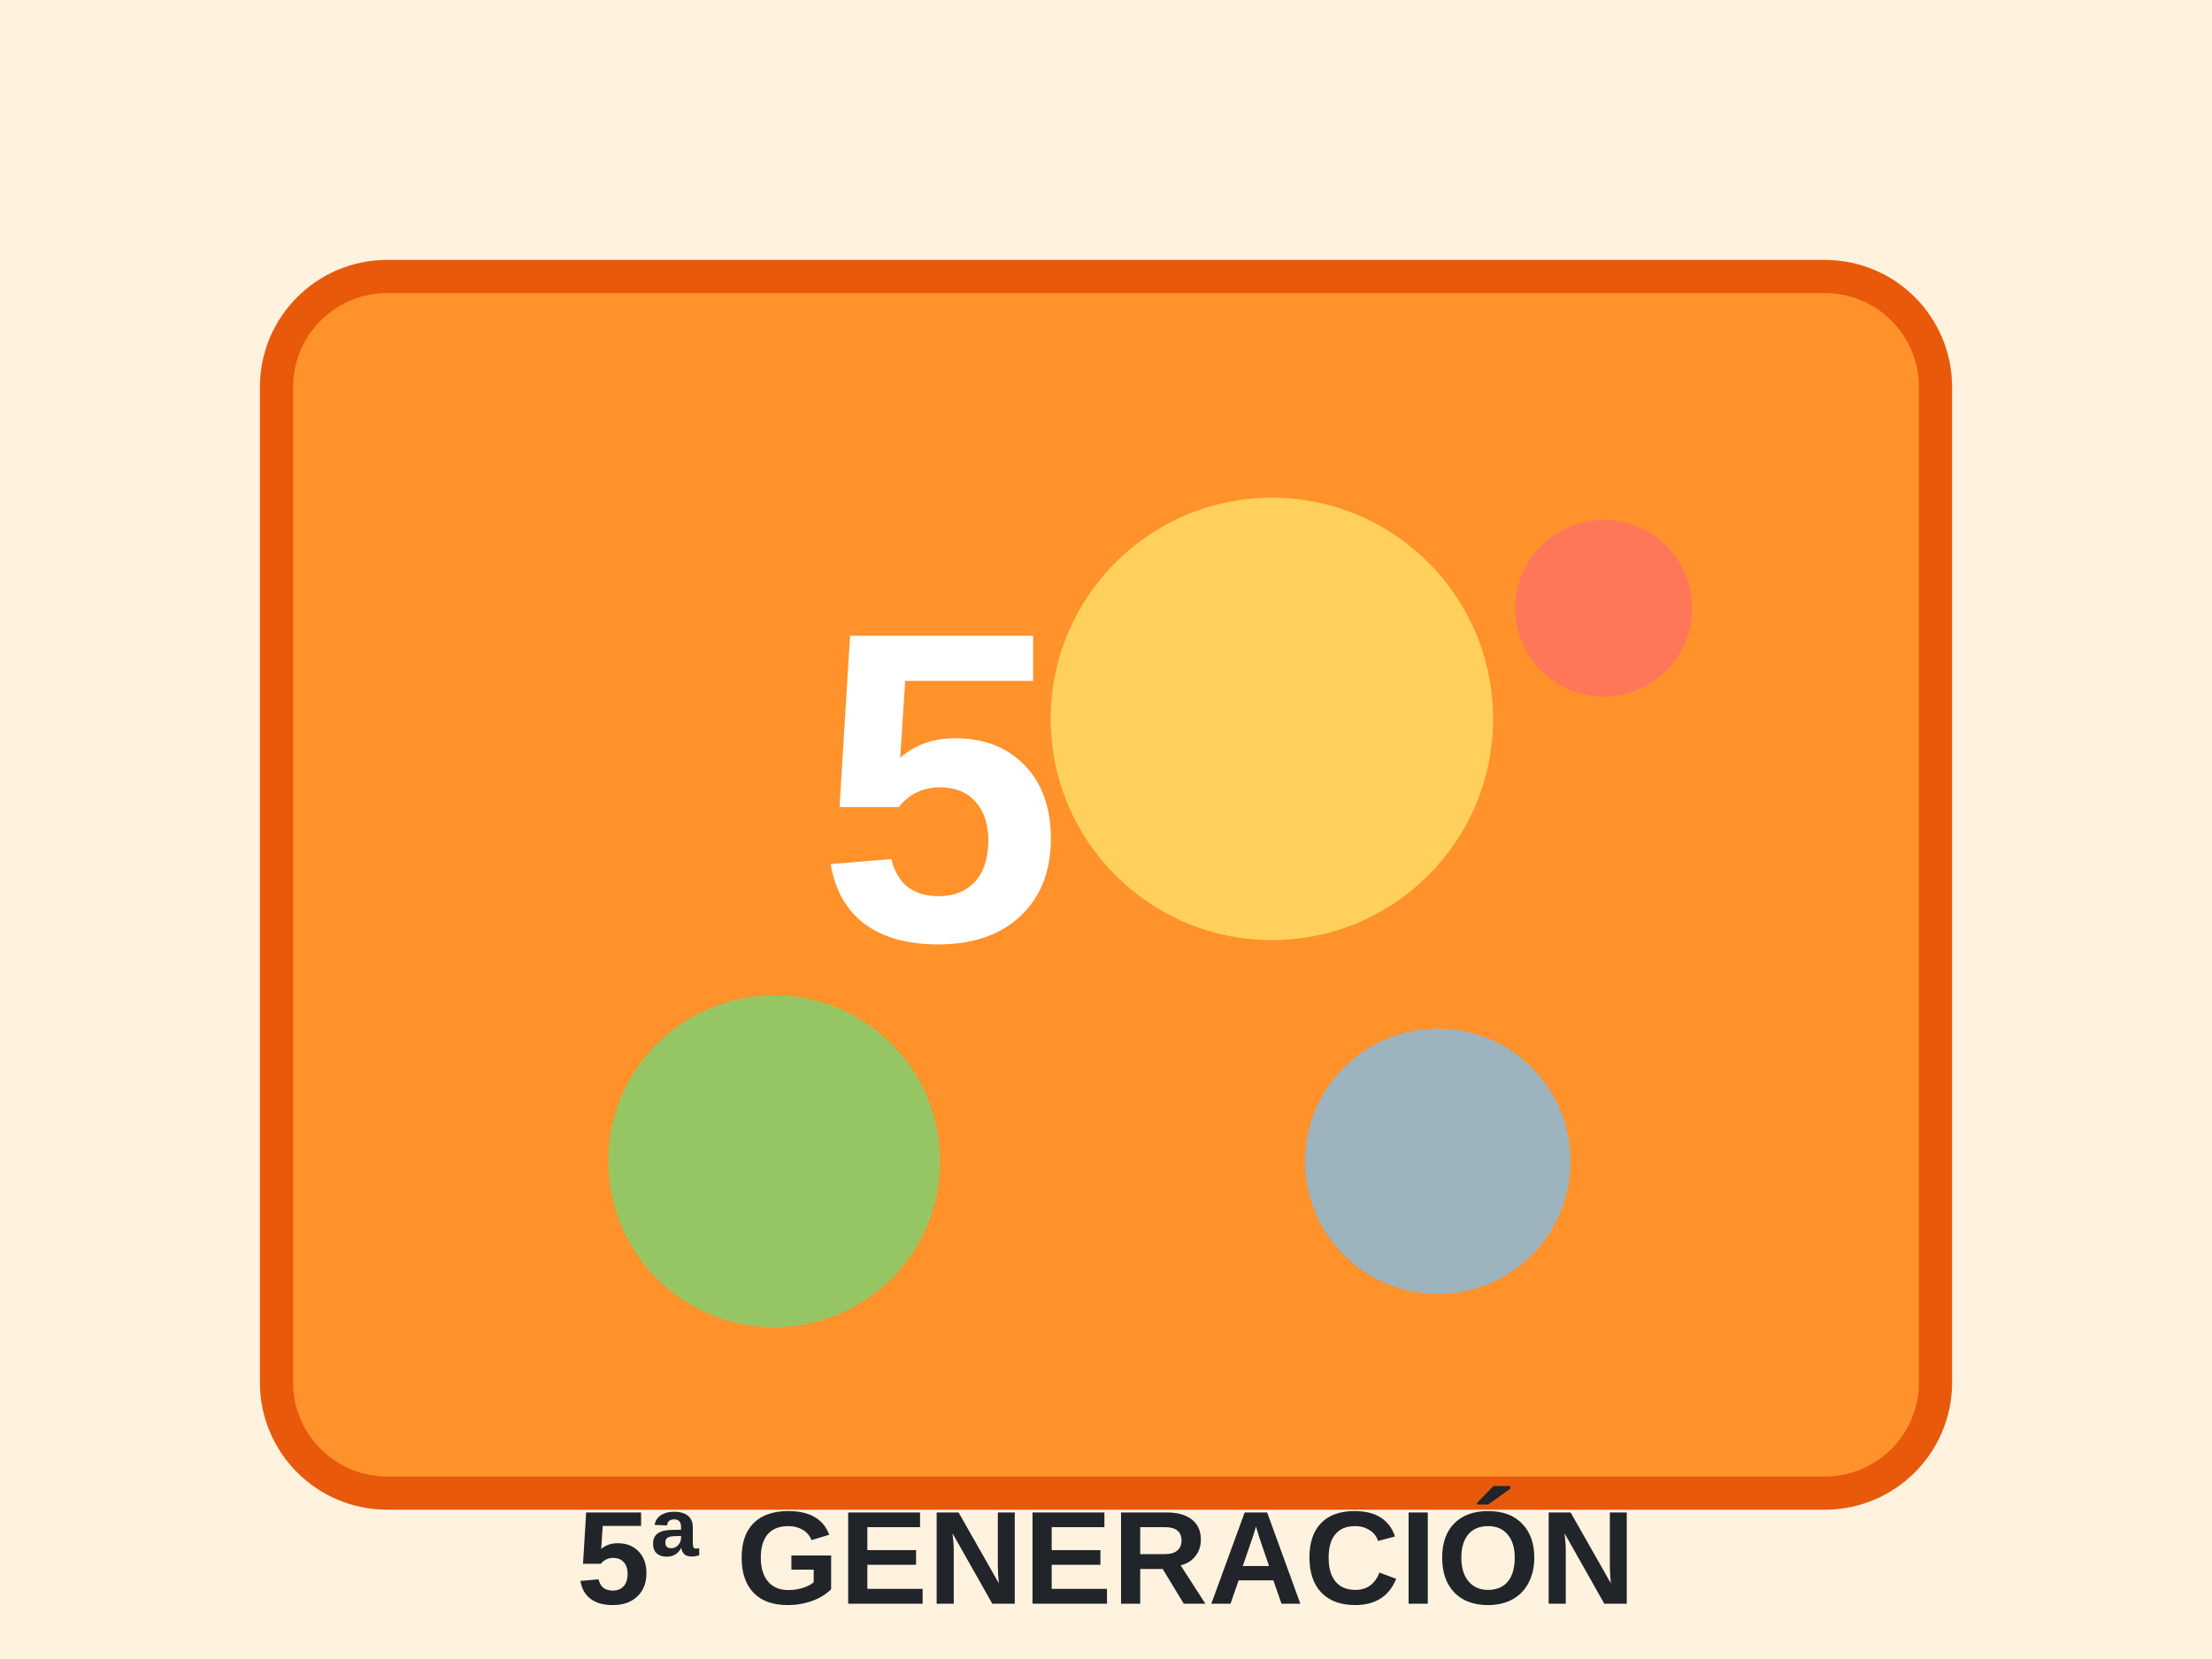
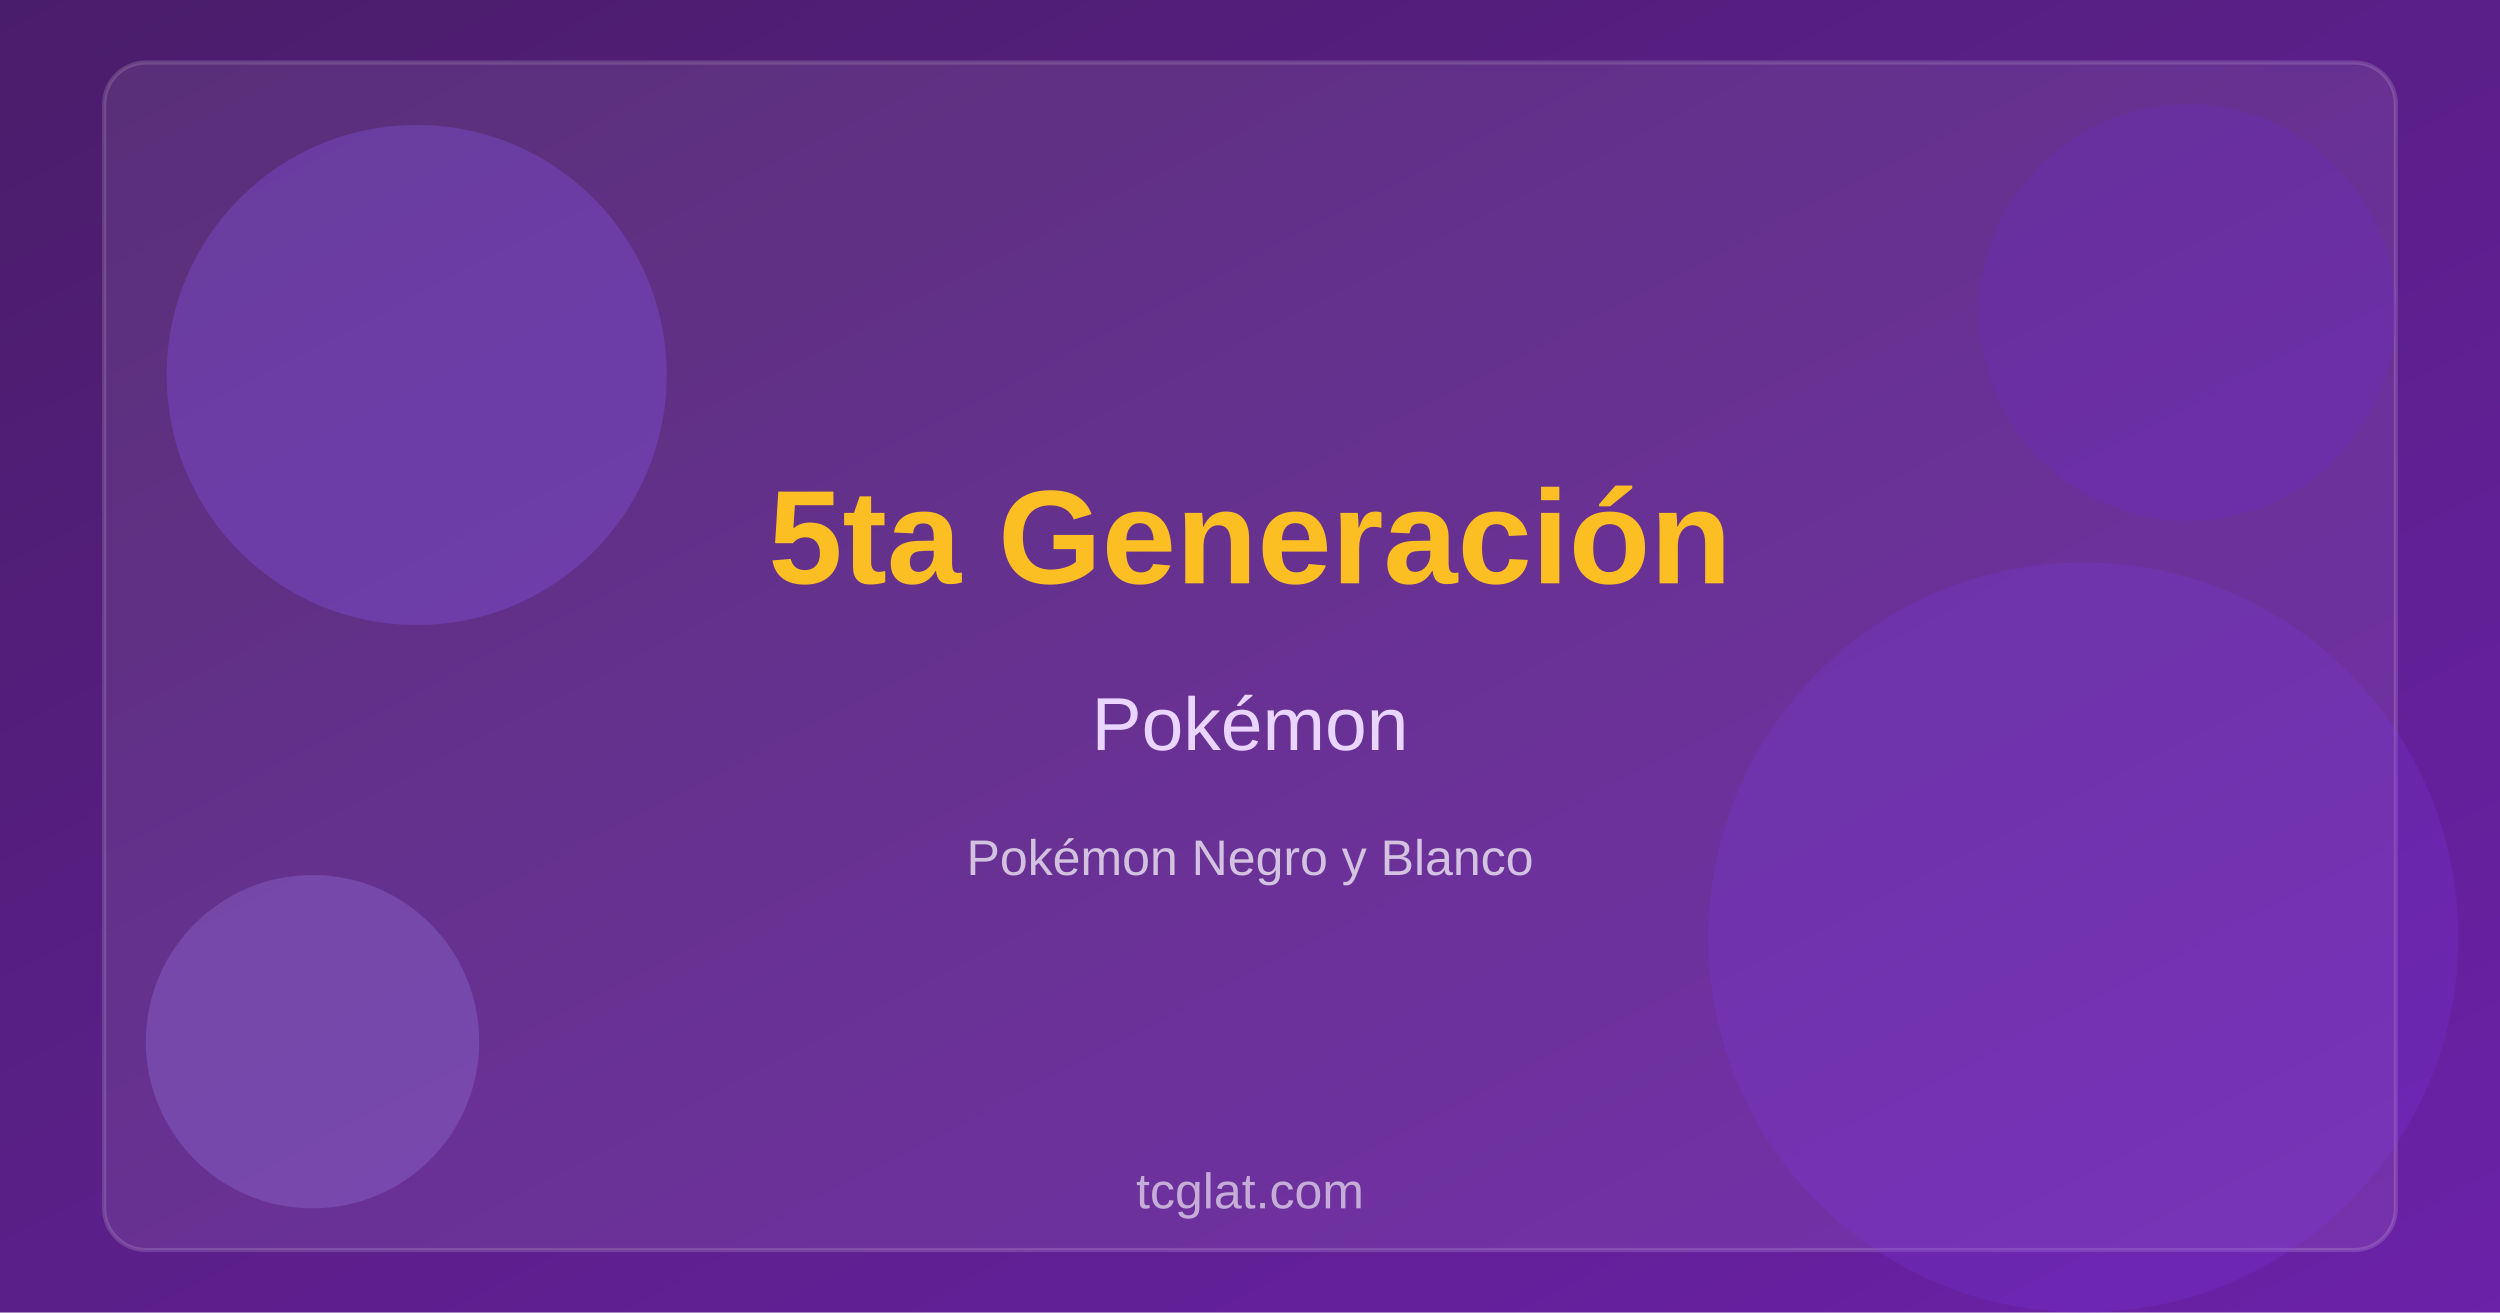
- <svg xmlns="http://www.w3.org/2000/svg" viewBox="0 0 200 150">
-   <rect width="200" height="150" fill="#FFF3E0" />
-   <rect x="25" y="25" width="150" height="110" rx="10" fill="#FF922B" stroke="#E8590C" stroke-width="3" />
-   <circle cx="85" cy="75" r="35" fill="#FF922B" />
-   <text x="85" y="85" text-anchor="middle" font-family="Arial" font-size="40" font-weight="bold" fill="#FFF">5</text>
-   <circle cx="115" cy="65" r="20" fill="#FFE066" opacity="0.8" />
-   <circle cx="70" cy="105" r="15" fill="#69DB7C" opacity="0.7" />
-   <circle cx="130" cy="105" r="12" fill="#74C0FC" opacity="0.7" />
-   <circle cx="145" cy="55" r="8" fill="#FF6B6B" opacity="0.7" />
-   <text x="100" y="145" text-anchor="middle" font-family="Arial" font-size="12" font-weight="bold" fill="#212529">5ª GENERACIÓN</text>
+ <svg xmlns="http://www.w3.org/2000/svg" width="1200" height="630" viewBox="0 0 1200 630">
+   <defs>
+     <linearGradient id="bg" x1="0%" y1="0%" x2="100%" y2="100%">
+       <stop offset="0%" stop-color="#4a1d6a" />
+       <stop offset="100%" stop-color="#6b21a8" />
+     </linearGradient>
+   </defs>
+   <rect width="1200" height="630" fill="url(#bg)" />
+   <rect x="50" y="30" width="1100" height="570" rx="20" fill="rgba(255,255,255,0.08)" stroke="rgba(255,255,255,0.15)" stroke-width="2" />
+   <circle cx="200" cy="180" r="120" fill="#8B5CF6" opacity="0.3" />
+   <circle cx="1000" cy="450" r="180" fill="#7C3AED" opacity="0.2" />
+   <circle cx="150" cy="500" r="80" fill="#A78BFA" opacity="0.25" />
+   <circle cx="1050" cy="150" r="100" fill="#6D28D9" opacity="0.2" />
+   <text x="600" y="280" text-anchor="middle" font-family="Arial Black, Arial, sans-serif" font-size="64" font-weight="bold" fill="#fbbf24">5ta Generación</text>
+   <text x="600" y="360" text-anchor="middle" font-family="Arial, sans-serif" font-size="36" fill="#e9d5ff">Pokémon</text>
+   <text x="600" y="420" text-anchor="middle" font-family="Arial, sans-serif" font-size="24" fill="rgba(255,255,255,0.7)">Pokémon Negro y Blanco</text>
+   <text x="600" y="580" text-anchor="middle" font-family="Arial, sans-serif" font-size="24" fill="rgba(255,255,255,0.6)">tcglat.com</text>
</svg>
